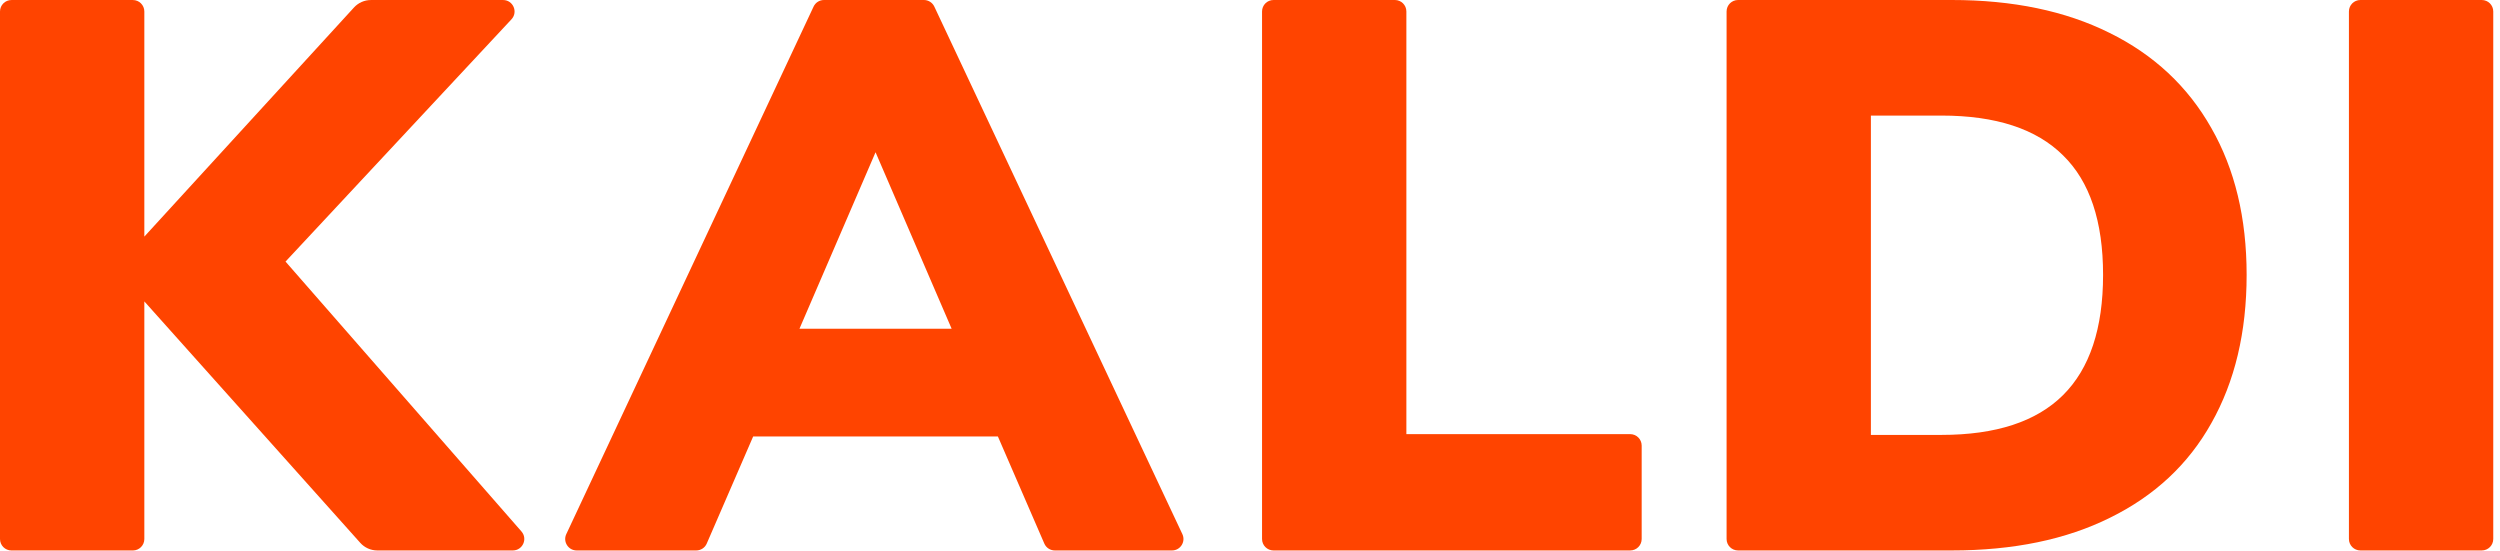
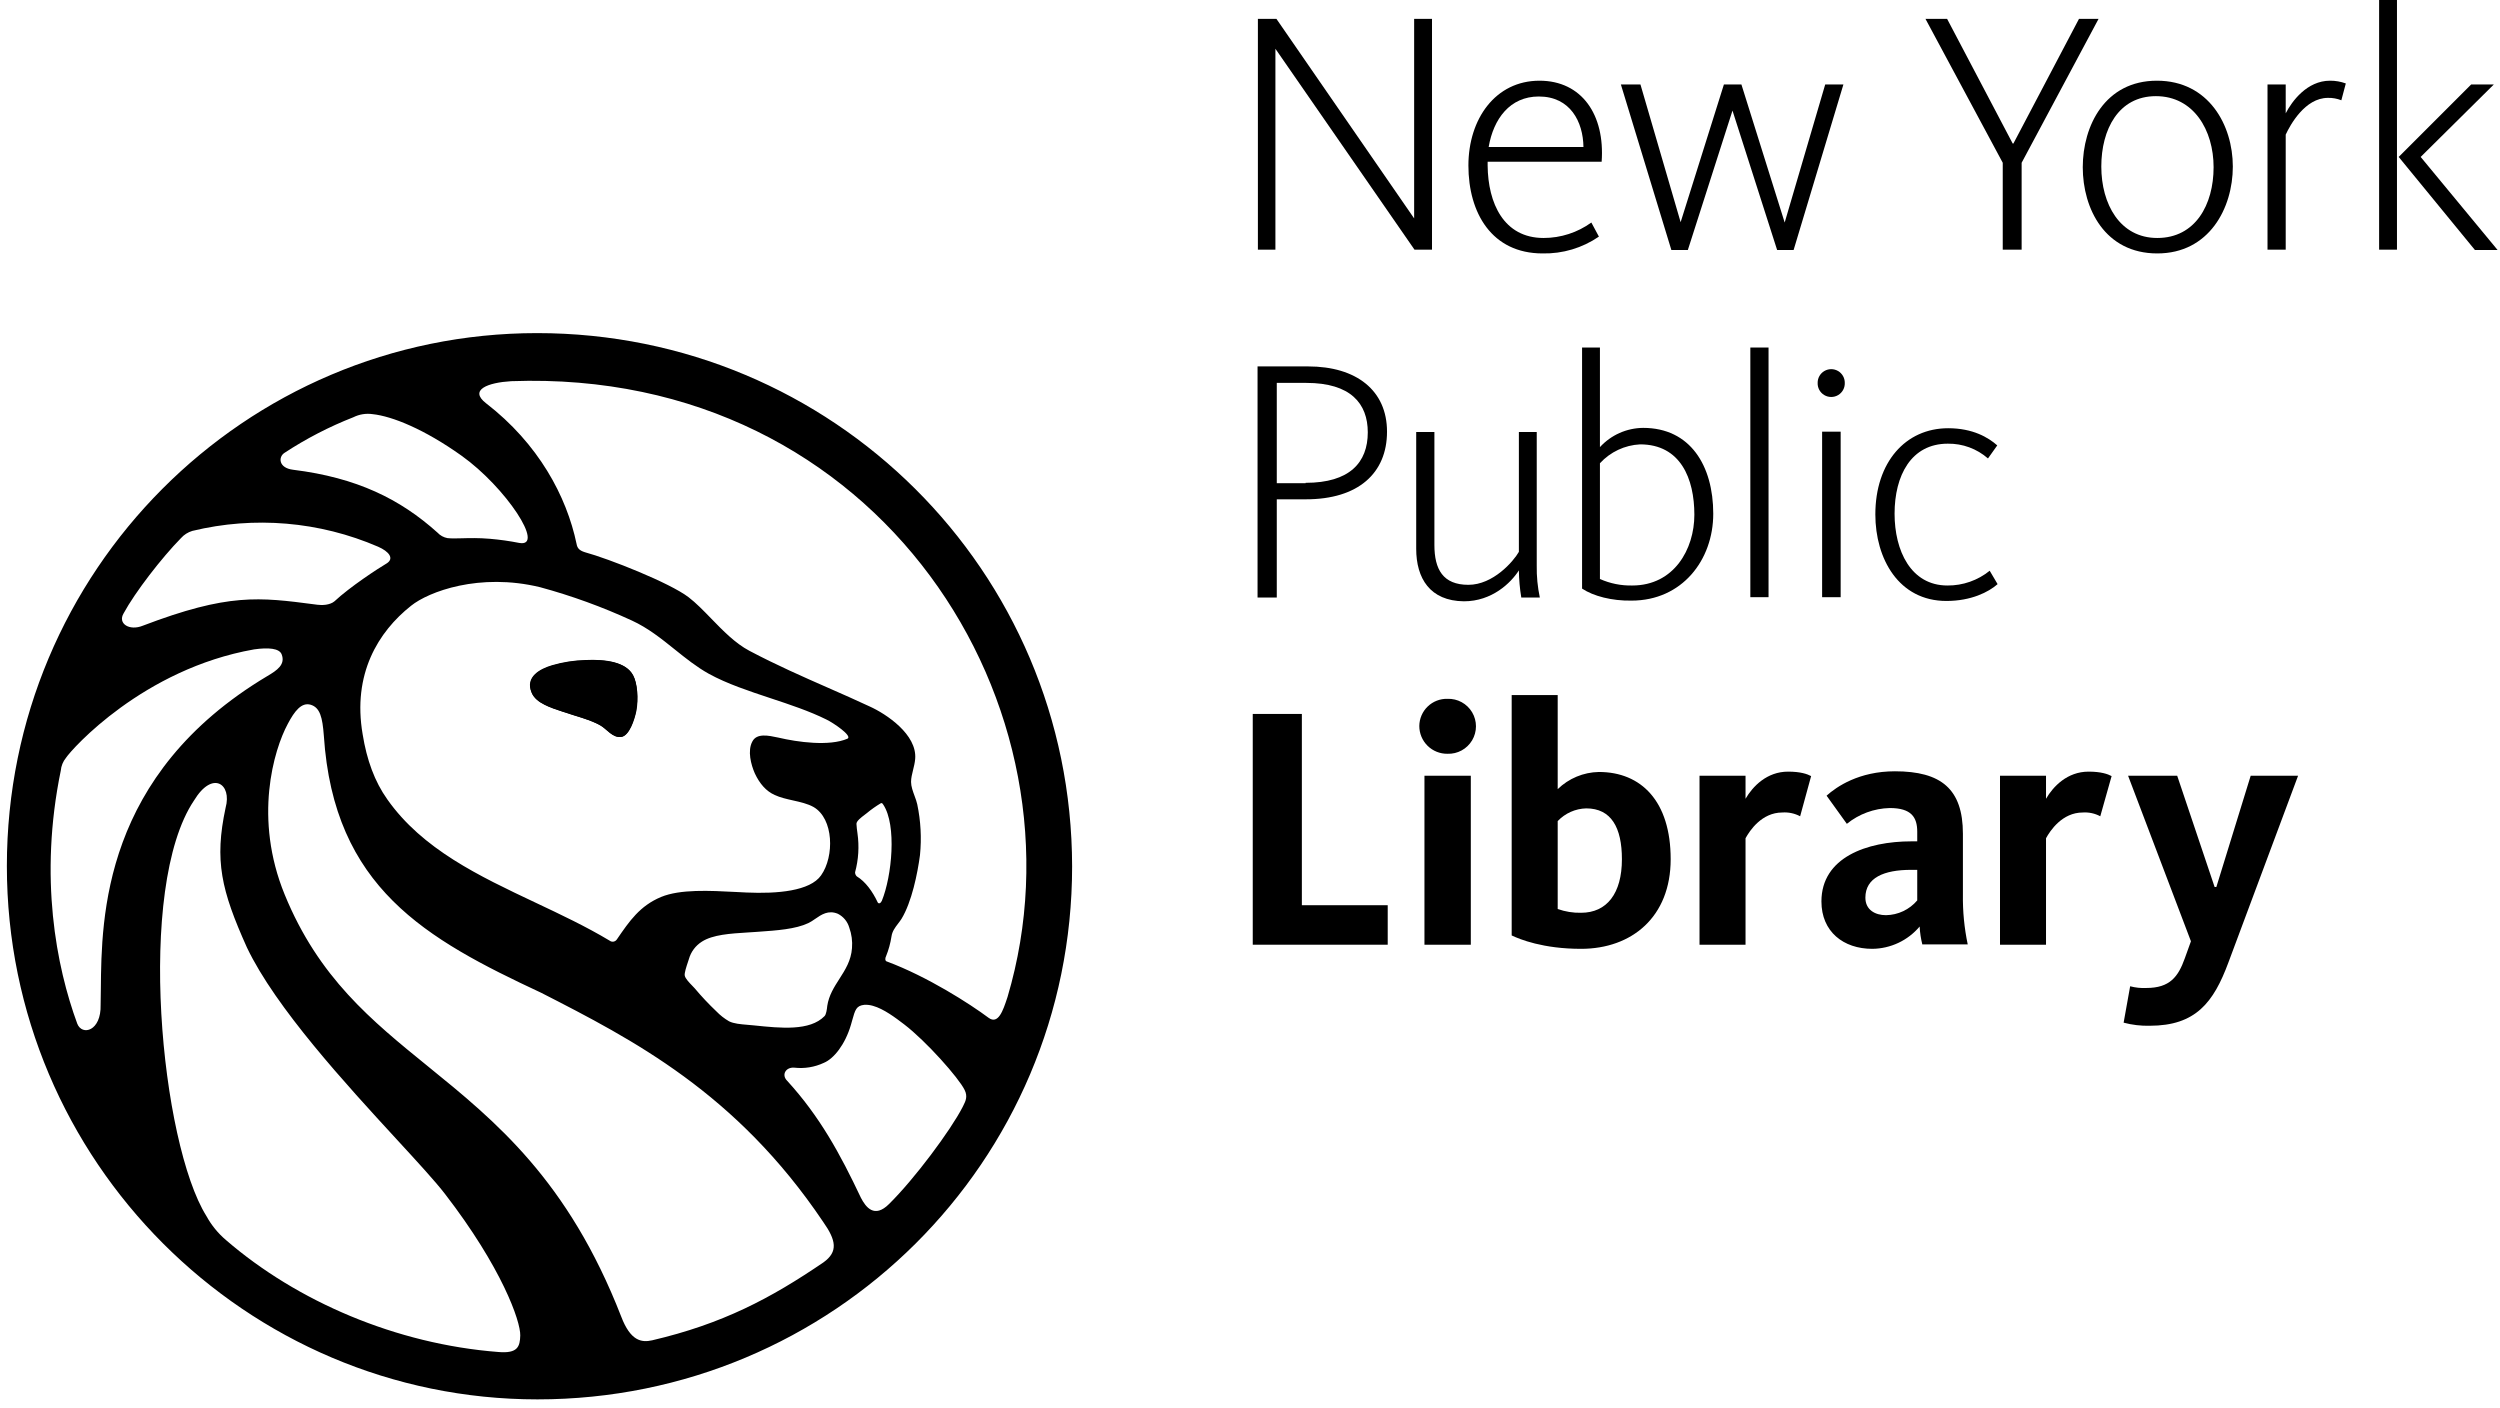
- <svg xmlns="http://www.w3.org/2000/svg" xmlns:xlink="http://www.w3.org/1999/xlink" viewBox="0 0 109 24">
-   <g transform="translate(-1470)">
-     <g style="mix-blend-mode:normal" transform="translate(1470)" fill="#f40">
-       <use xlink:href="#b" style="mix-blend-mode:normal" />
-       <use xlink:href="#c" style="mix-blend-mode:normal" />
-       <use xlink:href="#d" style="mix-blend-mode:normal" />
-       <use xlink:href="#e" style="mix-blend-mode:normal" />
-       <use xlink:href="#f" style="mix-blend-mode:normal" />
-     </g>
-   </g>
-   <defs>
-     <path id="b" d="M22.735 23.171c.283.323.053.829-.376.829h-5.907c-.285 0-.556-.121-.745-.333l-9.414-10.526v10.36c0 .276-.224.5-.5.5h-5.293c-.276 0-.5-.224-.5-.5v-23c0-.276.224-.5.5-.5h5.293c.276 0 .5.224.5.5v9.815l9.141-9.99c.19-.207.457-.325.738-.325h5.762c.437 0 .664.521.366.841l-9.851 10.563 10.287 11.767z" />
-     <path id="c" d="M45.991 24c-.199 0-.38-.118-.459-.301l-2.024-4.669h-10.67l-2.024 4.669c-.079.183-.259.301-.459.301h-5.212c-.366 0-.608-.381-.453-.712l10.782-23c.082-.176.259-.288.453-.288h4.358c.194 0 .37.112.453.287l10.815 23c.156.332-.086.713-.452.713h-5.108zm-11.135-9.668h6.635l-3.317-7.694-3.317 7.694z" />
-     <path id="d" d="M55.525 24c-.276 0-.5-.224-.5-.5v-23c0-.276.224-.5.5-.5h5.293c.276 0 .5.224.5.5v18.428h9.759c.276 0 .5.224.5.5v4.072c0 .276-.224.5-.5.5h-15.552z" />
-     <path id="e" d="M75.279.5c0-.276.224-.5.5-.5h9.315c2.667 0 4.959.477 6.874 1.43 1.938.953 3.42 2.338 4.446 4.153 1.026 1.793 1.539 3.926 1.539 6.4 0 2.496-.513 4.652-1.539 6.468-1.003 1.793-2.474 3.166-4.412 4.119-1.915.953-4.218 1.43-6.908 1.43h-9.315c-.276 0-.5-.224-.5-.5v-23zm9.37 18.462c2.371 0 4.138-.579 5.301-1.736 1.163-1.157 1.744-2.905 1.744-5.242 0-2.338-.581-4.074-1.744-5.209-1.163-1.157-2.93-1.736-5.301-1.736h-3.078v13.923h3.078z" />
-     <path id="f" d="M102.913 24c-.276 0-.5-.224-.5-.5v-23c0-.276.224-.5.5-.5h5.293c.276 0 .5.224.5.5v23c0 .276-.224.5-.5.5h-5.293z" />
-   </defs>
+ <svg xmlns="http://www.w3.org/2000/svg" width="728" height="410" viewBox="0 0 728 410" fill="none">
+   <path d="M366.199 5.5H371.699L411.799 63.6V5.5H416.999V72.7H411.899L371.399 14.2V72.7H366.299V5.5H366.199Z" fill="black" />
+   <path fill-rule="evenodd" clip-rule="evenodd" d="M448.3 23.5C435.5 23.5 427.6 34.6 427.6 48.2C427.6 62 434.4 73.8 449.2 73.8C455.045 73.926 460.782 72.212 465.6 68.9L463.4 64.8C459.355 67.725 454.491 69.3 449.5 69.3C437.9 69.3 433.3 59.2 433.2 48.2V47.1H466.4C467.4 33.4 460.6 23.5 448.3 23.5ZM448.1 28.1C457.3 28.1 461 35.5 461.1 42.8H433.5C434.9 34.6 439.7 28.1 448.1 28.1Z" fill="black" />
+   <path d="M472 24.6H477.7L489.4 64.7L502 24.6H507.1L519.7 64.8L531.5 24.6H536.8L522.3 72.8H517.5L504.5 32.2L491.5 72.8H486.7L472 24.6Z" fill="black" />
+   <path d="M583.199 47.4L560.699 5.5H566.999L586.099 41.8H586.299L605.399 5.5H611.099L588.699 47.4V72.7H583.199V47.4Z" fill="black" />
+   <path fill-rule="evenodd" clip-rule="evenodd" d="M628.1 23.5C613 23.5 606.5 36.6 606.5 48.7C606.5 60.8 613 73.8 628.2 73.8C643.3 73.8 650.2 60.6 650.2 48.5C650.2 36.5 643.2 23.5 628.1 23.5ZM627.8 28C638.8 28 644.6 37.9 644.6 48.7C644.6 59.6 639.3 69.3 628.2 69.3C617.3 69.3 611.9 59.4 611.9 48.5C611.9 37.7 616.9 28 627.8 28Z" fill="black" />
+   <path d="M660.299 24.6H665.599V33C667.399 29.5 671.799 23.5 678.499 23.5C680.068 23.488 681.626 23.759 683.099 24.3L681.799 29.2C680.559 28.707 679.233 28.469 677.899 28.5C671.199 28.5 666.899 36.4 665.599 39.2V72.7H660.299L660.299 24.6Z" fill="black" />
+   <path fill-rule="evenodd" clip-rule="evenodd" d="M697.999 0H692.799V72.7H697.999V0ZM719.599 24.6L698.499 45.7L720.699 72.8H727.299L704.899 45.7L726.199 24.6H719.599Z" fill="black" />
+   <path fill-rule="evenodd" clip-rule="evenodd" d="M380.899 106.7H366.299H366.199V174H371.799V145.4H380.299C395.499 145.4 403.899 137.8 403.899 125.7C403.899 113.7 394.999 106.7 380.899 106.7ZM398.299 125.9C398.299 134.7 392.999 140.6 380.199 140.6V140.7H371.799V111.5H380.399C393.299 111.5 398.299 117.5 398.299 125.9Z" fill="black" />
+   <path d="M412.398 159.8V125.8H417.698V158.7C417.698 165.8 420.198 170.3 427.598 170.3C434.798 170.3 440.698 163.5 442.298 160.7V125.8H447.498V164.7C447.445 167.824 447.747 170.944 448.398 174H442.998C442.566 171.388 442.332 168.748 442.298 166.1C439.998 169.7 434.498 175.1 426.298 175.1C416.398 175 412.398 168.4 412.398 159.8Z" fill="black" />
+   <path fill-rule="evenodd" clip-rule="evenodd" d="M460.699 101.2V171.4C463.999 173.6 469.399 175 475.099 174.9C489.799 174.9 498.899 163.1 498.899 149.6C498.899 135.6 492.199 124.6 478.499 124.6C473.704 124.636 469.139 126.664 465.899 130.2V101.2H460.699ZM477.599 129.4C489.399 129.4 493.399 139.4 493.399 149.9C493.399 159.9 487.499 170.5 475.299 170.5C472.064 170.566 468.855 169.917 465.899 168.6V134.9C468.924 131.599 473.128 129.623 477.599 129.4Z" fill="black" />
+   <path d="M509.699 101.2H514.999V173.9H509.699V101.2Z" fill="black" />
+   <path fill-rule="evenodd" clip-rule="evenodd" d="M531.26 108.037C530.03 108.754 529.281 110.077 529.3 111.5C529.245 112.947 529.986 114.307 531.231 115.047C532.475 115.786 534.024 115.786 535.269 115.047C536.513 114.307 537.254 112.947 537.2 111.5C537.218 110.077 536.469 108.754 535.24 108.037C534.01 107.32 532.489 107.32 531.26 108.037ZM536 125.7H530.6V173.9H536V125.7Z" fill="black" />
+   <path d="M546.1 149.8C546.1 134.6 554.9 124.7 567.3 124.7C574.5 124.7 579 127.4 581.6 129.7L578.9 133.5C575.666 130.668 571.497 129.136 567.2 129.2C556.5 129.2 551.7 138.5 551.7 149.6C551.7 160.3 556.4 170.5 567.1 170.5C571.574 170.535 575.921 169.015 579.4 166.2L581.7 170.1C579.1 172.4 574 175 566.8 175C552.9 175 546.1 162.7 546.1 149.8Z" fill="black" />
+   <path d="M364.801 275.1V207.9H379.101V263.6H404.101V275.1H364.801Z" fill="black" />
+   <path fill-rule="evenodd" clip-rule="evenodd" d="M415.705 217.167C417.246 218.689 419.334 219.53 421.501 219.5C424.429 219.608 427.183 218.107 428.679 215.588C430.175 213.068 430.175 209.932 428.679 207.412C427.183 204.893 424.429 203.392 421.501 203.5C419.361 203.443 417.287 204.247 415.746 205.732C414.204 207.217 413.323 209.259 413.301 211.4C413.297 213.567 414.164 215.644 415.705 217.167ZM414.801 225.9V275.1H428.301V225.9H414.801Z" fill="black" />
+   <path fill-rule="evenodd" clip-rule="evenodd" d="M453.601 229.8V202.4H440.201V272.4C442.501 273.5 449.301 276.3 460.401 276.3C475.201 276.3 486.501 267 486.501 250.2C486.501 233.3 477.901 224.8 465.601 224.8C461.111 224.879 456.819 226.667 453.601 229.8ZM460.401 265.8C458.086 265.85 455.782 265.477 453.601 264.7V239.1C455.767 236.814 458.753 235.482 461.901 235.4C469.201 235.4 472.301 241 472.301 250.2C472.301 260.2 467.901 265.8 460.401 265.8Z" fill="black" />
+   <path d="M524.2 237.7C522.605 236.852 520.803 236.471 519 236.6C513 236.6 509.5 241.9 508.3 244.1V275.1H494.9V225.9H508.3V232.6C510.4 229 514.5 224.7 520.7 224.7C524.3 224.7 526.3 225.4 527.4 226L524.2 237.7Z" fill="black" />
+   <path fill-rule="evenodd" clip-rule="evenodd" d="M559 269.8C559.09 271.589 559.358 273.365 559.8 275.1V275H573C571.999 270.233 571.529 265.37 571.6 260.5V242.8C571.6 229.7 565.2 224.6 551.8 224.6C541.3 224.6 534.8 229.1 531.9 231.7L537.8 239.9C541.344 237.027 545.74 235.409 550.3 235.3C556.6 235.3 558.3 238 558.3 242.2V245H556.6C543.6 245 530.4 249.7 530.4 262.5C530.4 271.3 536.8 276.3 545.2 276.3C550.529 276.253 555.571 273.879 559 269.8ZM556.5 253.3H558.2H558.3V262.2C556.028 264.878 552.712 266.445 549.2 266.5C546.1 266.5 543.2 265 543.2 261.4C543.2 255.6 548.6 253.3 556.5 253.3Z" fill="black" />
+   <path d="M611.6 237.7C610.037 236.862 608.27 236.481 606.5 236.6C600.5 236.6 597 241.9 595.8 244.1V275.1H582.4V225.9H595.8V232.6C597.9 229 602 224.7 608.2 224.7C611.8 224.7 613.8 225.4 614.9 226L611.6 237.7Z" fill="black" />
+   <path d="M619.7 225.9H634L644.9 258.3H645.4L655.4 225.9H669.2L648.9 280.3C644.6 291.9 639.4 298.7 626 298.7C623.437 298.762 620.878 298.459 618.4 297.8L620.3 287.2C621.832 287.609 623.417 287.777 625 287.7C631.9 287.7 634.3 284.4 636.2 279.1L638 274.1L619.7 225.9Z" fill="black" />
+   <path d="M184.301 196.6C182.301 192.8 176.501 191.9 170.401 192.2C167.15 192.286 163.923 192.79 160.801 193.7C157.401 194.7 152.801 197 154.801 201.7C156.101 204.9 160.701 206.2 164.001 207.3C167.801 208.6 172.001 209.6 174.901 211.3C176.601 212.3 178.401 214.9 180.801 214.6C183.201 214.3 184.701 209.5 185.201 207.1C185.901 203.4 185.601 198.9 184.301 196.6Z" fill="black" />
+   <path fill-rule="evenodd" clip-rule="evenodd" d="M156.4 97C71.3 97 2 166.2 2 252.2C2 338.2 71.8 407.5 156.5 407.5C242.5 407.5 312.2 338.3 312.2 252.3C312.1 166.2 242.4 97 156.4 97ZM65.8 361.1C63.487 359.136 61.555 356.763 60.1 354.1C46.9 333 39.5 258.4 56.5 233.1C61.9 224.2 67.6 228.3 65.7 235.2C62.4 250.6 64.4 259.2 71.9 275.9C80.239 293.426 100.813 315.796 115.553 331.822C121.671 338.474 126.784 344.034 129.6 347.7C146.1 369.1 151.6 384.7 151.5 388.9C151.4 392.1 150.8 394.2 145.1 393.7C115.4 391.4 86.5 379 65.8 361.1ZM293.276 290.673C293.318 290.548 293.359 290.423 293.4 290.3C318.3 206.2 256.4 107.1 148.9 111C142.1 111.4 136.5 113.5 141.5 117.4C156.8 129.2 165 144.5 167.9 158.4C168.1 159.6 168.7 160.3 170.3 160.8C177.3 162.7 195 169.7 200.5 173.9C202.679 175.564 204.843 177.794 207.084 180.103C210.499 183.622 214.094 187.326 218.2 189.5C226.036 193.645 233.746 197.034 241.221 200.321L241.222 200.321L241.224 200.322C245.291 202.11 249.289 203.868 253.2 205.7C258.1 207.9 267.1 213.9 266.5 221C266.407 222.117 266.14 223.192 265.882 224.232C265.586 225.427 265.3 226.578 265.3 227.7C265.3 228.995 265.832 230.441 266.334 231.806C266.646 232.655 266.947 233.471 267.1 234.2C268.124 239.063 268.394 244.055 267.9 249C267.2 254.3 265.5 262.7 262.5 267.6C262.192 268.077 261.852 268.522 261.516 268.962C260.653 270.092 259.816 271.189 259.6 272.7C259.293 274.689 258.756 276.635 258 278.5C257.7 279 257.7 279.9 258.3 280C270.1 284.4 282.4 292.3 287.9 296.4C290.701 298.428 292.102 294.207 293.276 290.673ZM249.7 242.7C249.6 242.2 249.4 240.3 249.4 239.9C249.4 239.074 250.764 238.044 251.802 237.259C252.021 237.094 252.226 236.939 252.4 236.8C253.689 235.728 255.06 234.758 256.5 233.9C256.82 233.74 257.012 234.028 257.127 234.201L257.149 234.234C257.158 234.246 257.166 234.258 257.173 234.268C257.183 234.281 257.192 234.292 257.2 234.3C261.2 240.3 259.7 255.2 256.8 262.3C256.5 263 255.9 263.3 255.6 262.8C254.1 259.6 252 256.7 249.5 255.2C249.169 254.89 248.987 254.453 249 254C249.997 250.32 250.236 246.475 249.7 242.7ZM157.3 171C139.6 166.7 124.8 172.3 119.7 176.4C110.1 184 102.6 196.3 105.6 213.8C106.8 221.3 109.1 227.6 112.8 232.8C123.022 247.304 139.492 255.082 155.952 262.855L155.952 262.855C163.324 266.336 170.694 269.817 177.5 273.9C177.813 274.153 178.217 274.264 178.615 274.208C179.014 274.151 179.37 273.931 179.6 273.6L179.637 273.546C183.32 268.171 186.321 263.791 192.5 261.2C198.08 258.897 206.561 259.34 214.403 259.749C215.415 259.802 216.417 259.854 217.4 259.9C226.3 260.3 235.9 259.5 239.1 254.9C243 249.4 242.8 238.4 236.9 235C235.198 234.042 233.071 233.566 230.941 233.089L230.941 233.089C229.067 232.669 227.191 232.249 225.6 231.5C223.1 230.4 221.2 228.2 219.8 225.2C218.7 222.7 217.6 218.6 219.1 215.9C220.378 213.443 223.78 214.173 226.554 214.769L226.7 214.8C232.2 216.1 241.5 217.4 246.8 215.1C248.3 214.3 242.7 210.5 240.6 209.5C235.664 207.056 230.021 205.186 224.387 203.319L224.387 203.319C218.037 201.215 211.699 199.114 206.4 196.2C202.853 194.224 199.688 191.684 196.509 189.131C192.607 185.999 188.683 182.849 184 180.7C175.385 176.73 166.454 173.486 157.3 171ZM85.4 136.8C81.1 136.3 81 133.1 82.8 131.9C89.122 127.747 95.858 124.261 102.9 121.5C104.631 120.636 106.585 120.322 108.5 120.6C114.2 121.2 123.6 125 134.4 132.7C147.3 141.9 158.9 159.5 151.2 158.1C148.391 157.546 145.553 157.146 142.7 156.9C139.393 156.615 136.703 156.687 134.501 156.747C132.842 156.792 131.46 156.829 130.3 156.7C129.185 156.495 128.167 155.934 127.4 155.1C116.5 145.3 103.9 139.1 85.4 136.8ZM204.4 274.2C202.543 275.368 201.188 277.186 200.6 279.3C200.538 279.507 200.441 279.796 200.329 280.131L200.329 280.131L200.329 280.132C199.9 281.416 199.241 283.386 199.4 284.1C199.555 284.953 200.732 286.166 201.626 287.088L201.626 287.088C201.885 287.355 202.12 287.598 202.3 287.8C204.272 290.15 206.375 292.387 208.6 294.5C209.692 295.634 210.938 296.611 212.3 297.4C213.685 298.093 215.604 298.252 217.691 298.426L217.691 298.426H217.692C218.316 298.478 218.955 298.531 219.6 298.6L219.68 298.608C227.359 299.406 235.815 300.285 240.1 295.9C240.6 295.4 240.8 293.9 240.9 292.9C241.373 289.824 242.899 287.442 244.428 285.055C246.13 282.398 247.837 279.735 248.1 276.1C248.27 274.066 247.997 272.019 247.3 270.1C246.801 268.367 245.606 266.919 244 266.1C241.214 264.927 239.181 266.334 237.348 267.602C236.681 268.063 236.041 268.506 235.4 268.8C231.674 270.57 226.213 270.951 220.956 271.319C220.569 271.346 220.184 271.373 219.8 271.4C219.119 271.447 218.436 271.49 217.754 271.532C212.625 271.854 207.577 272.17 204.4 274.2ZM52.7 156.7C53.585 155.709 54.727 154.983 56 154.6C74.055 150.224 93.043 151.838 110.1 159.2C113.3 160.6 114.8 162.6 112.7 164C110 165.6 101.9 170.9 97.4 175.1C96.1 176.2 93.8 176.3 92.4 176.1L91.836 176.026C75.4 173.872 66.517 172.708 41.6 182.2C37.7 183.8 34.2 181.6 36 178.6C39.3 172.5 47.1 162.4 52.7 156.7ZM19.2 220.7C18.341 221.755 17.818 223.044 17.7 224.4C11.3 255.5 16.4 281.5 22.5 298.1C23.9 301.7 29.5 300.3 29.3 292.6C29.337 291.206 29.351 289.663 29.366 287.988V287.988C29.556 267.063 29.933 225.509 77.8 196.9C80.7 195.2 83.2 193.5 82 190.5C81.3 188.8 78.2 188.5 74 189.1C41.7 194.8 20.9 218.1 19.2 220.7ZM82.9 260.5C73.8 238.3 79.7 218.4 83.8 210.8C85.8 207 87.8 204.5 90.4 205.2C93.2 206 93.9 208.9 94.3 214.2C97.2 258.5 124 273.4 157.6 289.1C184.2 302.7 214.4 318.2 239.7 355.8C243.5 361.2 244.1 364.5 239.8 367.6C224.4 378.1 210.4 385.5 189.9 390.3C186.8 391 183.6 390.5 180.9 383.4C165.417 343.633 144.237 326.444 124.641 310.54C108.167 297.169 92.811 284.707 82.9 260.5ZM250.7 348.8C252.1 351.5 254.6 354.9 258.9 350.6C266.3 343.3 276.8 329.2 280.3 322.4C280.381 322.224 280.471 322.045 280.564 321.86C281.157 320.681 281.851 319.302 280.9 317.4C279.2 313.9 269.7 303.2 263.3 298.3L263.223 298.242C260.731 296.347 257.367 293.791 254.2 292.9C253.39 292.659 252.544 292.557 251.7 292.6C249.346 292.872 249.041 293.963 248.114 297.284C248.017 297.631 247.914 298.003 247.8 298.4C246.1 304.2 242.8 308.3 239.9 309.5C237.219 310.757 234.241 311.241 231.3 310.9C228.8 310.7 227.5 313 229.2 314.7C238.7 325.1 244.6 335.9 250.7 348.8Z" fill="black" />
+   <path d="M164.1 207.3C167.9 208.6 172.1 209.6 175 211.3C176.7 212.3 178.5 214.9 180.9 214.6C183.3 214.3 184.8 209.5 185.3 207.1C186 203.5 185.6 199 184.4 196.7C182.4 192.9 176.6 192 170.5 192.3C167.249 192.386 164.023 192.89 160.9 193.8C157.5 194.8 152.9 197.1 154.9 201.8C156.2 204.8 160.8 206.2 164.1 207.3Z" fill="black" />
</svg>
